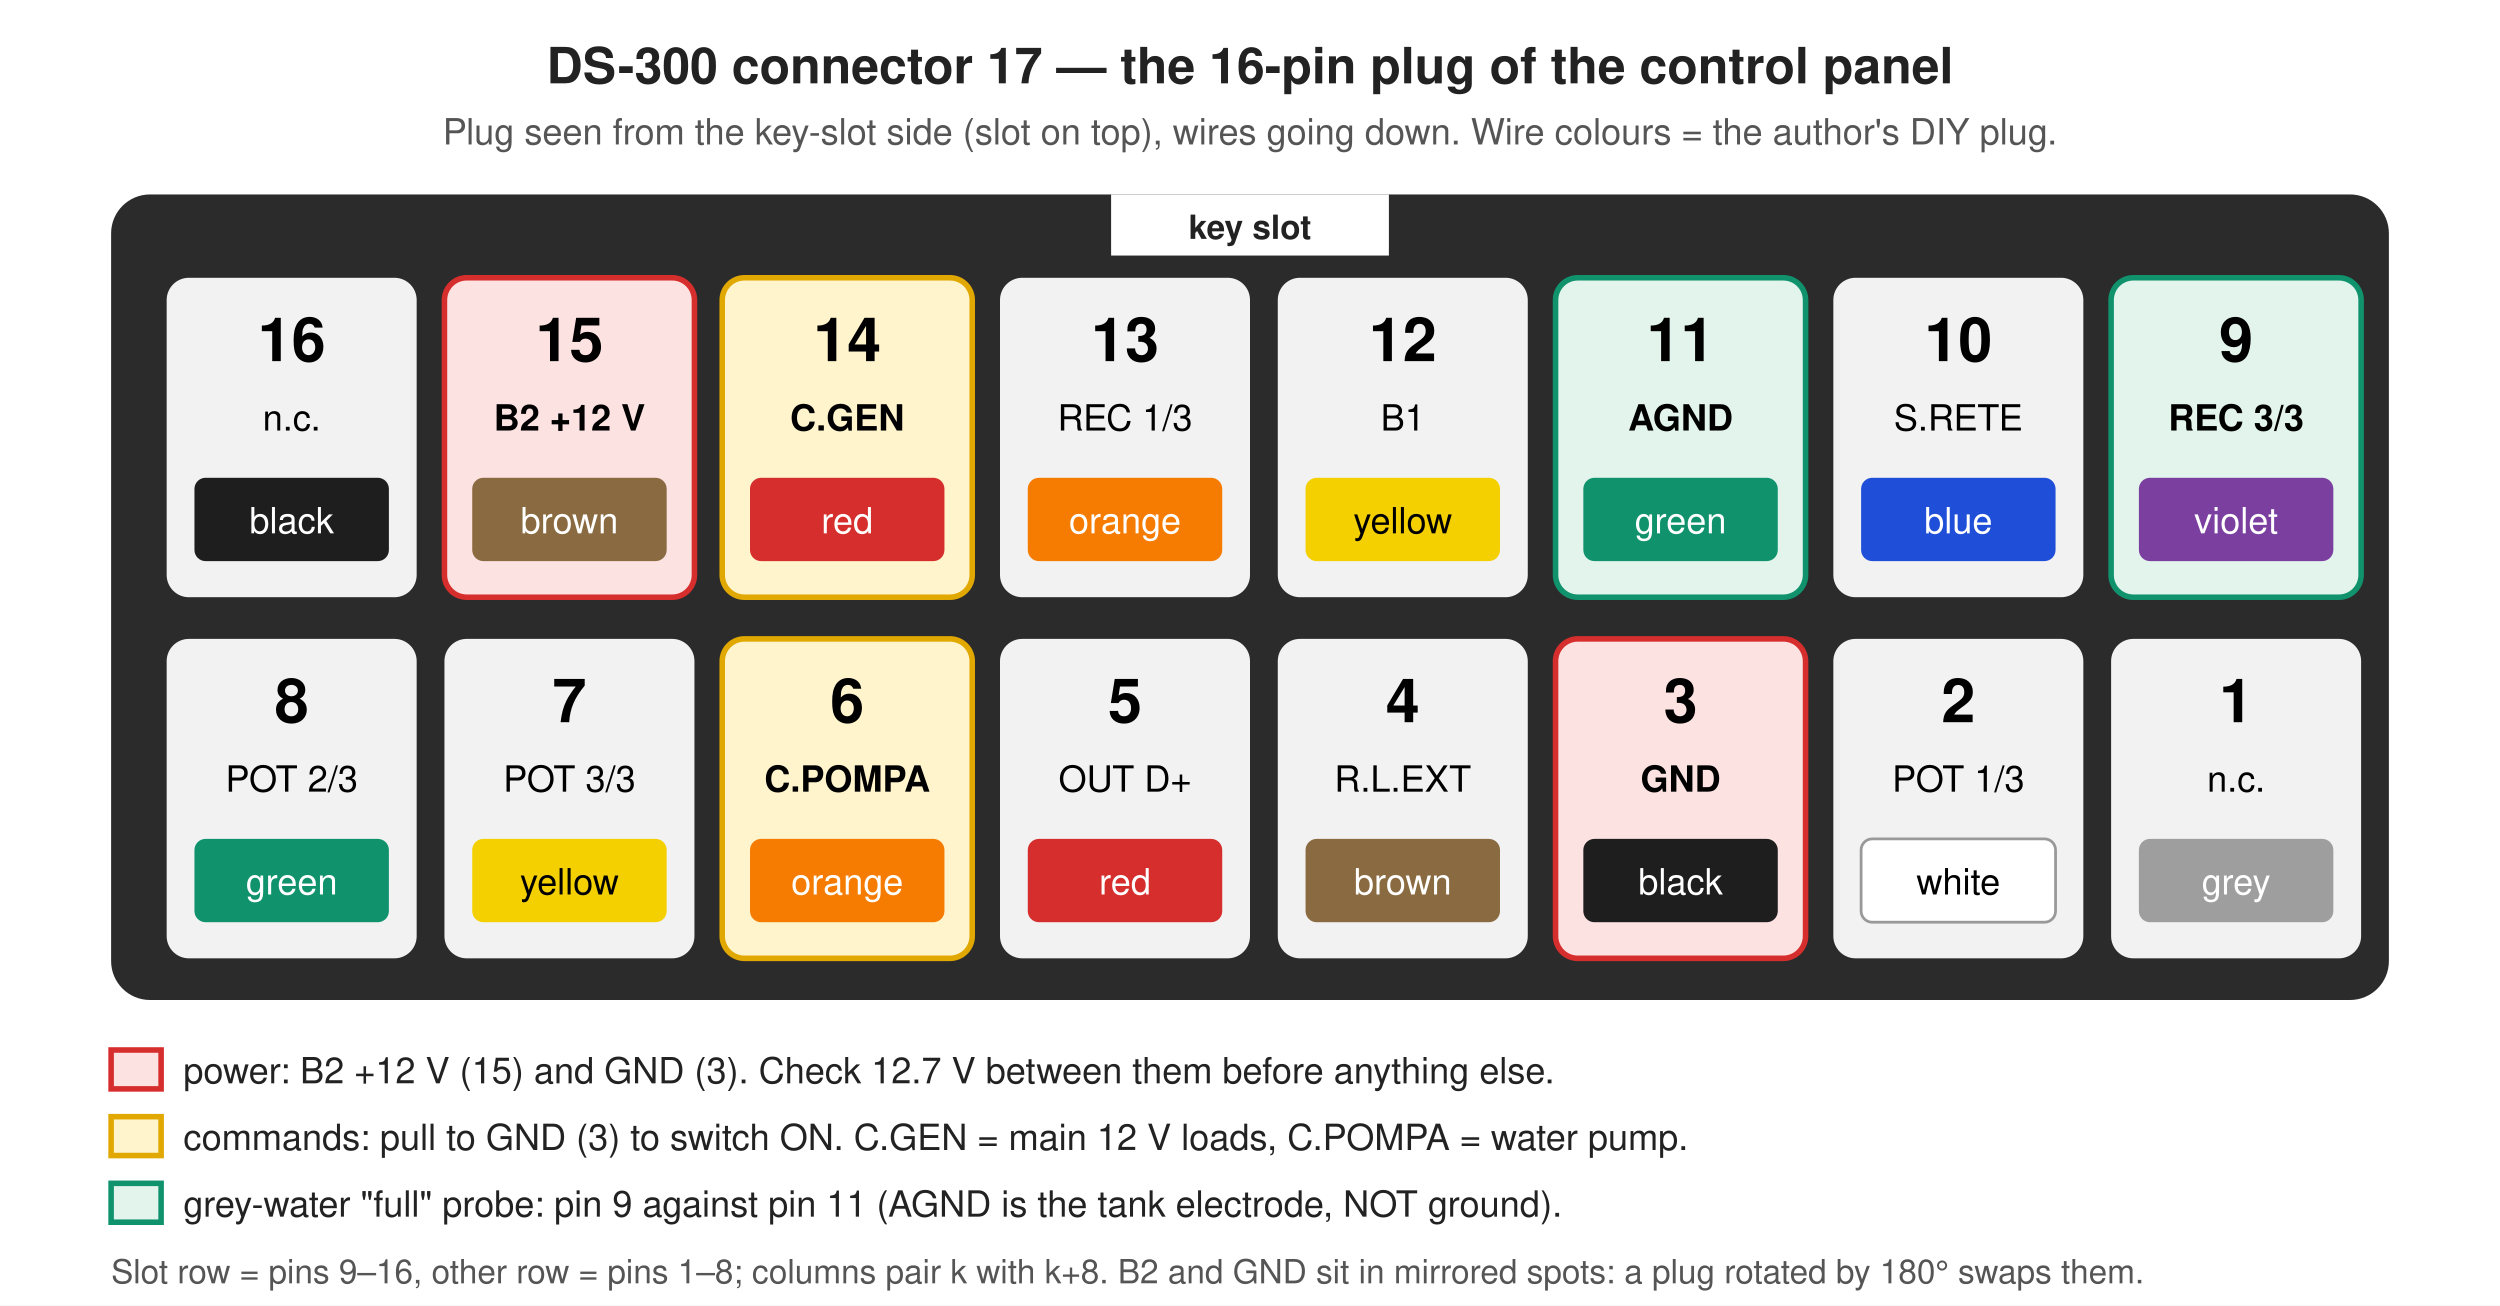
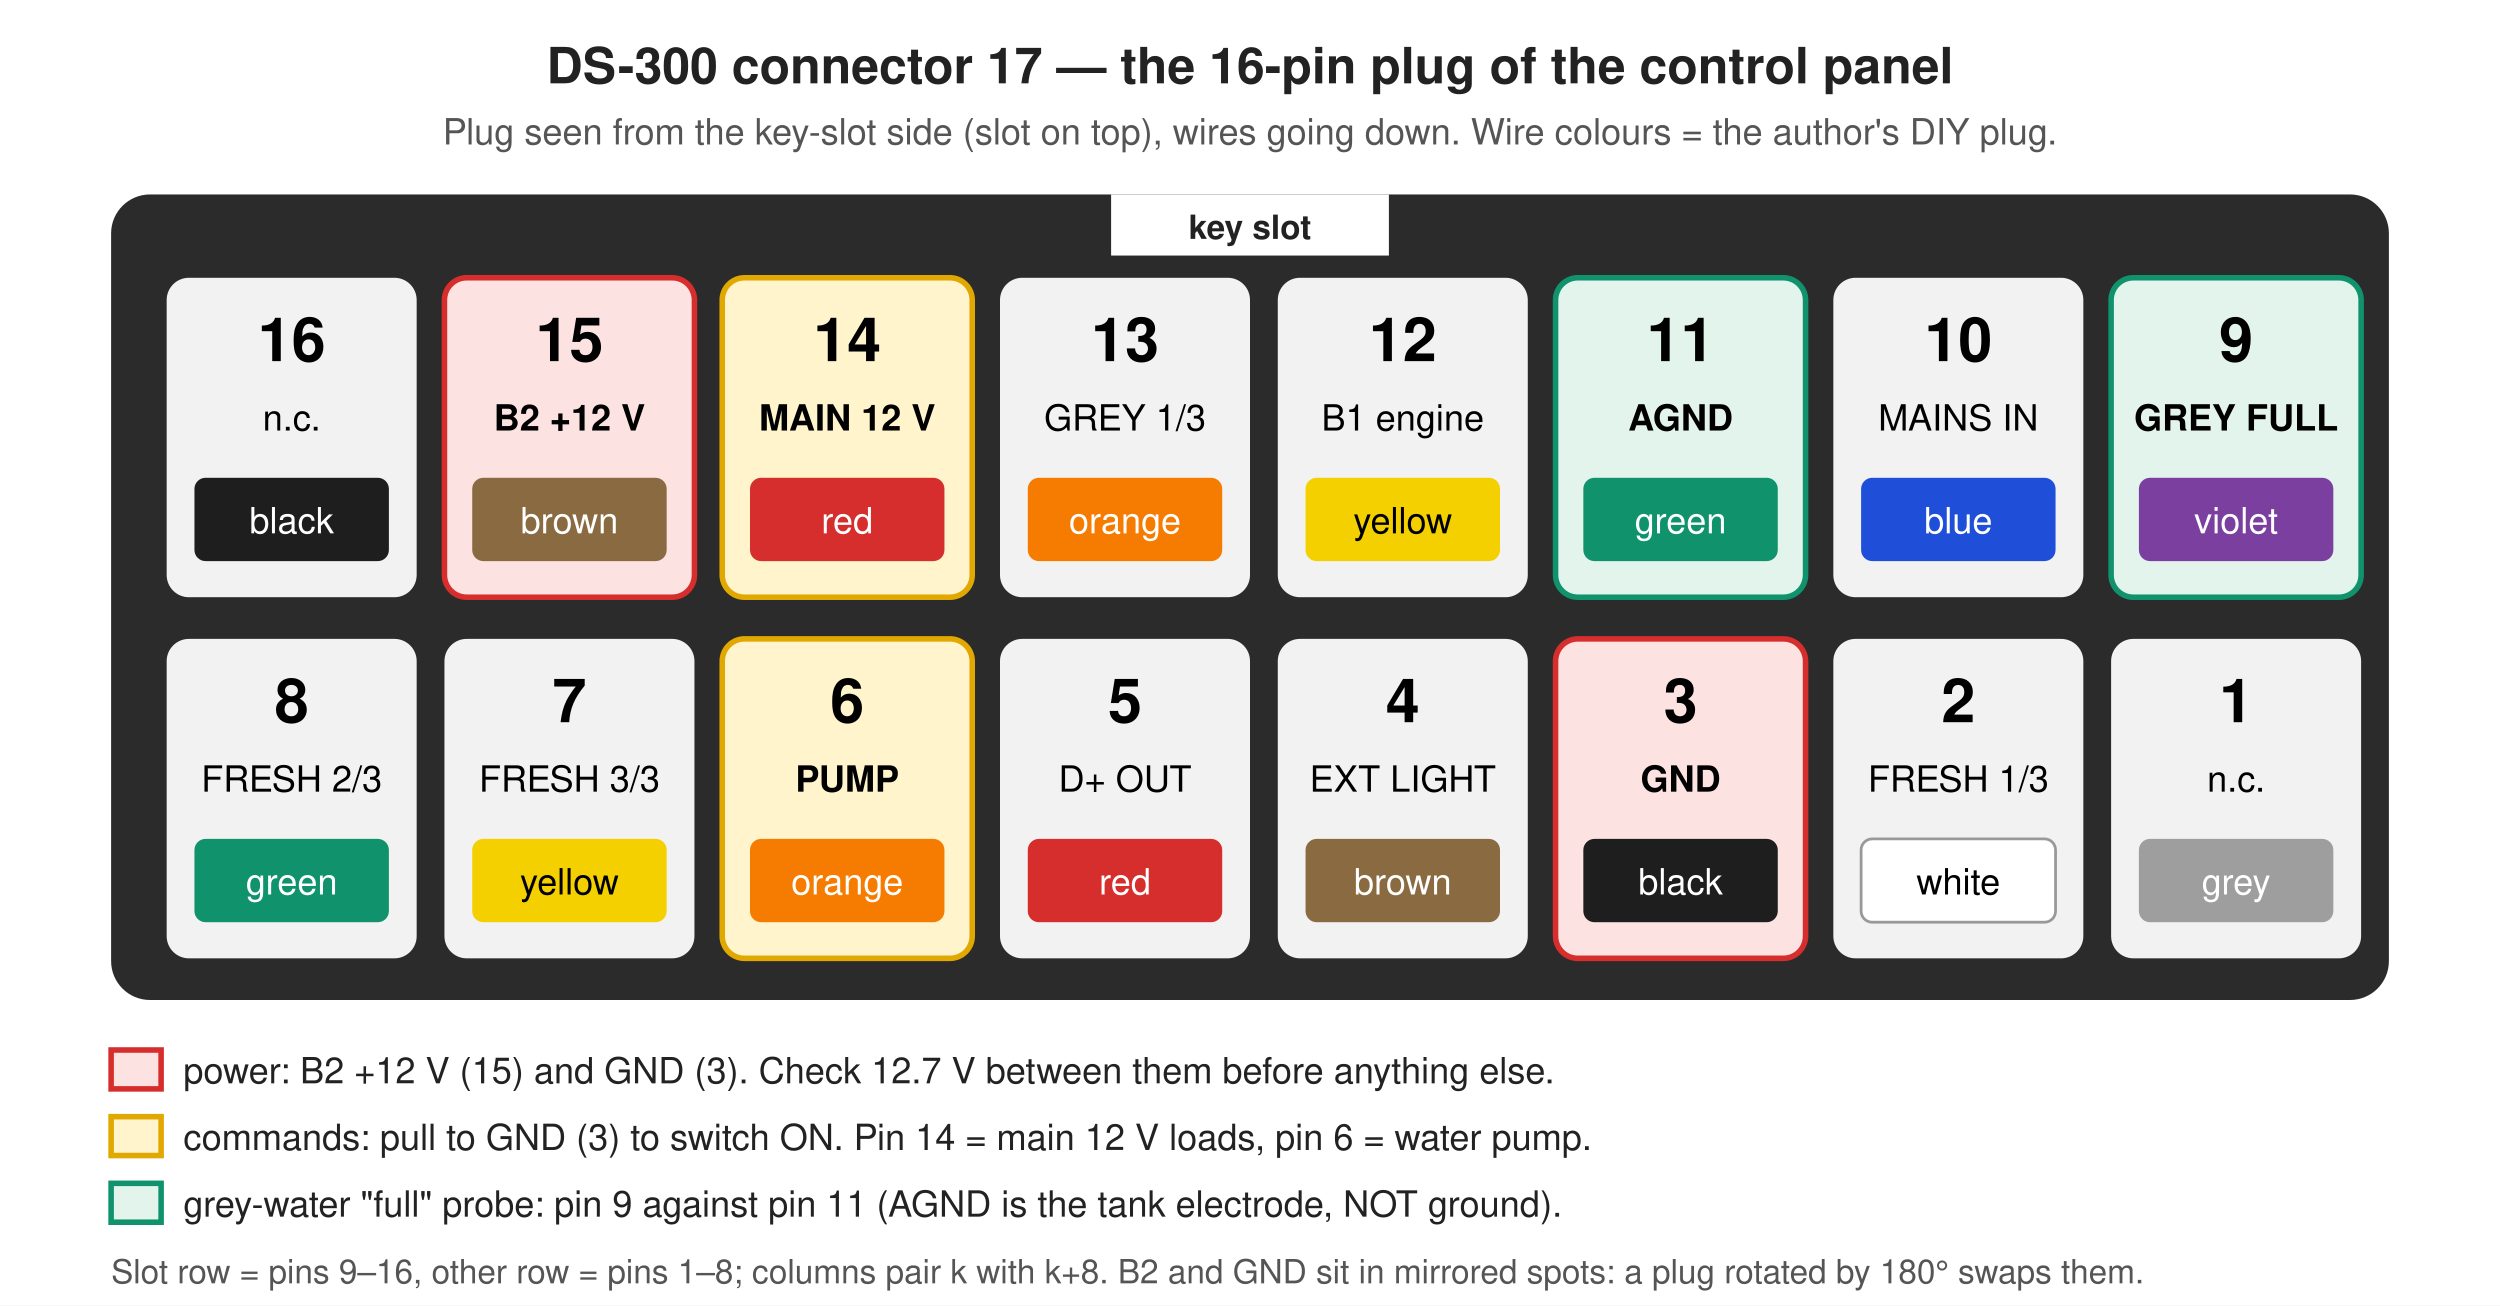
<svg xmlns="http://www.w3.org/2000/svg" viewBox="0 0 900 470" font-family="Helvetica, Arial, sans-serif" font-size="14">
  <rect width="900" height="470" fill="#ffffff" />
  <text x="450" y="30" text-anchor="middle" font-size="18" font-weight="bold" fill="#222">DS-300 connector 17 — the 16-pin plug of the control panel</text>
  <text x="450" y="52" text-anchor="middle" fill="#555" font-size="13">Plug seen from the key-slot side (slot on top), wires going down. Wire colours = the author's DIY plug.</text>
  <rect x="40" y="70" width="820" height="290" rx="14" fill="#2b2b2b" />
  <rect x="400" y="70" width="100" height="22" fill="#ffffff" />
  <text x="450" y="86" text-anchor="middle" font-size="12" font-weight="bold" fill="#222">key slot</text>
  <g font-size="13" text-anchor="middle">
    <g transform="translate(60,100)">
      <rect width="90" height="115" rx="8" fill="#f2f2f2" />
      <text x="45" y="30" font-size="22" font-weight="bold">16</text>
      <text x="45" y="55">n.c.</text>
      <rect x="10" y="72" width="70" height="30" rx="4" fill="#1e1e1e" />
      <text x="45" y="92" fill="#fff">black</text>
    </g>
    <g transform="translate(160,100)">
      <rect width="90" height="115" rx="8" fill="#fde2e2" stroke="#d62d2d" stroke-width="2" />
      <text x="45" y="30" font-size="22" font-weight="bold">15</text>
      <text x="45" y="55" font-weight="bold">B2 +12 V</text>
      <rect x="10" y="72" width="70" height="30" rx="4" fill="#8a6a40" />
      <text x="45" y="92" fill="#fff">brown</text>
    </g>
    <g transform="translate(260,100)">
      <rect width="90" height="115" rx="8" fill="#fff4cc" stroke="#e0a800" stroke-width="2" />
      <text x="45" y="30" font-size="22" font-weight="bold">14</text>
-       <text x="45" y="55" font-weight="bold">C.GEN</text>
+       <text x="45" y="55" font-weight="bold">MAIN 12 V</text>
      <rect x="10" y="72" width="70" height="30" rx="4" fill="#d62d2d" />
      <text x="45" y="92" fill="#fff">red</text>
    </g>
    <g transform="translate(360,100)">
      <rect width="90" height="115" rx="8" fill="#f2f2f2" />
      <text x="45" y="30" font-size="22" font-weight="bold">13</text>
-       <text x="45" y="55">REC 1/3</text>
+       <text x="45" y="55">GREY 1/3</text>
      <rect x="10" y="72" width="70" height="30" rx="4" fill="#f57c00" />
      <text x="45" y="92" fill="#fff">orange</text>
    </g>
    <g transform="translate(460,100)">
      <rect width="90" height="115" rx="8" fill="#f2f2f2" />
      <text x="45" y="30" font-size="22" font-weight="bold">12</text>
-       <text x="45" y="55">B1</text>
+       <text x="45" y="55">B1 engine</text>
      <rect x="10" y="72" width="70" height="30" rx="4" fill="#f4d000" />
      <text x="45" y="92">yellow</text>
    </g>
    <g transform="translate(560,100)">
      <rect width="90" height="115" rx="8" fill="#e3f4ec" stroke="#10936d" stroke-width="2" />
      <text x="45" y="30" font-size="22" font-weight="bold">11</text>
      <text x="45" y="55" font-weight="bold">AGND</text>
      <rect x="10" y="72" width="70" height="30" rx="4" fill="#10936d" />
      <text x="45" y="92" fill="#fff">green</text>
    </g>
    <g transform="translate(660,100)">
      <rect width="90" height="115" rx="8" fill="#f2f2f2" />
      <text x="45" y="30" font-size="22" font-weight="bold">10</text>
-       <text x="45" y="55">S.RETE</text>
+       <text x="45" y="55">MAINS IN</text>
      <rect x="10" y="72" width="70" height="30" rx="4" fill="#1f4fd8" />
      <text x="45" y="92" fill="#fff">blue</text>
    </g>
    <g transform="translate(760,100)">
      <rect width="90" height="115" rx="8" fill="#e3f4ec" stroke="#10936d" stroke-width="2" />
      <text x="45" y="30" font-size="22" font-weight="bold">9</text>
-       <text x="45" y="55" font-weight="bold">REC 3/3</text>
+       <text x="45" y="55" font-weight="bold">GREY FULL</text>
      <rect x="10" y="72" width="70" height="30" rx="4" fill="#7b3fa0" />
      <text x="45" y="92" fill="#fff">violet</text>
    </g>
    <g transform="translate(60,230)">
      <rect width="90" height="115" rx="8" fill="#f2f2f2" />
      <text x="45" y="30" font-size="22" font-weight="bold">8</text>
-       <text x="45" y="55">POT 2/3</text>
+       <text x="45" y="55">FRESH 2/3</text>
      <rect x="10" y="72" width="70" height="30" rx="4" fill="#10936d" />
      <text x="45" y="92" fill="#fff">green</text>
    </g>
    <g transform="translate(160,230)">
      <rect width="90" height="115" rx="8" fill="#f2f2f2" />
      <text x="45" y="30" font-size="22" font-weight="bold">7</text>
-       <text x="45" y="55">POT 3/3</text>
+       <text x="45" y="55">FRESH 3/3</text>
      <rect x="10" y="72" width="70" height="30" rx="4" fill="#f4d000" />
      <text x="45" y="92">yellow</text>
    </g>
    <g transform="translate(260,230)">
      <rect width="90" height="115" rx="8" fill="#fff4cc" stroke="#e0a800" stroke-width="2" />
      <text x="45" y="30" font-size="22" font-weight="bold">6</text>
-       <text x="45" y="55" font-weight="bold">C.POMPA</text>
+       <text x="45" y="55" font-weight="bold">PUMP</text>
      <rect x="10" y="72" width="70" height="30" rx="4" fill="#f57c00" />
      <text x="45" y="92" fill="#fff">orange</text>
    </g>
    <g transform="translate(360,230)">
      <rect width="90" height="115" rx="8" fill="#f2f2f2" />
      <text x="45" y="30" font-size="22" font-weight="bold">5</text>
-       <text x="45" y="55">OUT D+</text>
+       <text x="45" y="55">D+ OUT</text>
      <rect x="10" y="72" width="70" height="30" rx="4" fill="#d62d2d" />
      <text x="45" y="92" fill="#fff">red</text>
    </g>
    <g transform="translate(460,230)">
      <rect width="90" height="115" rx="8" fill="#f2f2f2" />
      <text x="45" y="30" font-size="22" font-weight="bold">4</text>
-       <text x="45" y="55">R.L.EXT</text>
+       <text x="45" y="55">EXT LIGHT</text>
      <rect x="10" y="72" width="70" height="30" rx="4" fill="#8a6a40" />
      <text x="45" y="92" fill="#fff">brown</text>
    </g>
    <g transform="translate(560,230)">
      <rect width="90" height="115" rx="8" fill="#fde2e2" stroke="#d62d2d" stroke-width="2" />
      <text x="45" y="30" font-size="22" font-weight="bold">3</text>
      <text x="45" y="55" font-weight="bold">GND</text>
      <rect x="10" y="72" width="70" height="30" rx="4" fill="#1e1e1e" />
      <text x="45" y="92" fill="#fff">black</text>
    </g>
    <g transform="translate(660,230)">
      <rect width="90" height="115" rx="8" fill="#f2f2f2" />
      <text x="45" y="30" font-size="22" font-weight="bold">2</text>
-       <text x="45" y="55">POT 1/3</text>
+       <text x="45" y="55">FRESH 1/3</text>
      <rect x="10" y="72" width="70" height="30" rx="4" fill="#ffffff" stroke="#999" />
      <text x="45" y="92">white</text>
    </g>
    <g transform="translate(760,230)">
      <rect width="90" height="115" rx="8" fill="#f2f2f2" />
      <text x="45" y="30" font-size="22" font-weight="bold">1</text>
      <text x="45" y="55">n.c.</text>
      <rect x="10" y="72" width="70" height="30" rx="4" fill="#9e9e9e" />
      <text x="45" y="92" fill="#fff">grey</text>
    </g>
  </g>
  <g font-size="13" fill="#222">
    <rect x="40" y="378" width="18" height="14" fill="#fde2e2" stroke="#d62d2d" stroke-width="2" />
    <text x="66" y="390">power: B2 +12 V (15) and GND (3). Check 12.7 V between them before anything else.</text>
    <rect x="40" y="402" width="18" height="14" fill="#fff4cc" stroke="#e0a800" stroke-width="2" />
-     <text x="66" y="414">commands: pull to GND (3) to switch ON. C.GEN = main 12 V loads, C.POMPA = water pump.</text>
+     <text x="66" y="414">commands: pull to GND (3) to switch ON. Pin 14 = main 12 V loads, pin 6 = water pump.</text>
    <rect x="40" y="426" width="18" height="14" fill="#e3f4ec" stroke="#10936d" stroke-width="2" />
    <text x="66" y="438">grey-water "full" probe: pin 9 against pin 11 (AGND is the tank electrode, NOT ground).</text>
    <text x="40" y="462" fill="#555" font-size="12">Slot row = pins 9–16, other row = pins 1–8; columns pair k with k+8. B2 and GND sit in mirrored spots: a plug rotated by 180° swaps them.</text>
  </g>
</svg>
